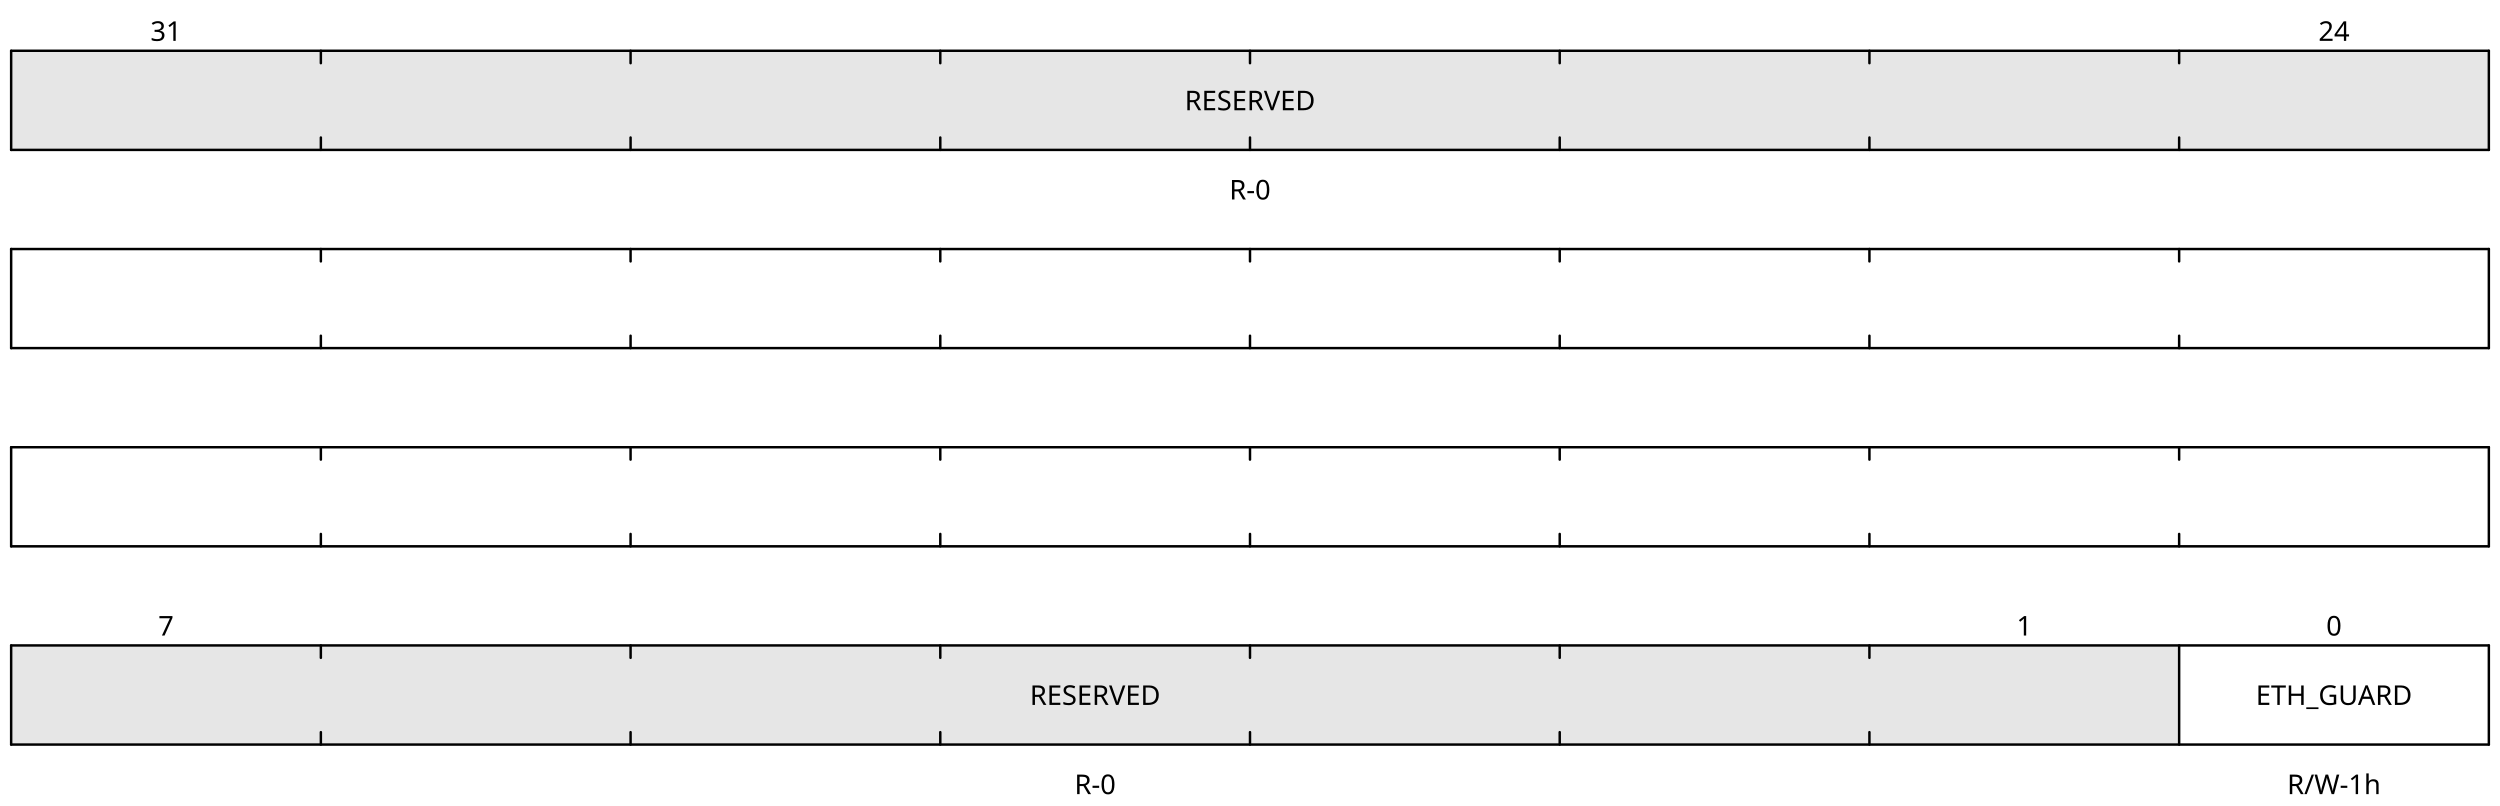
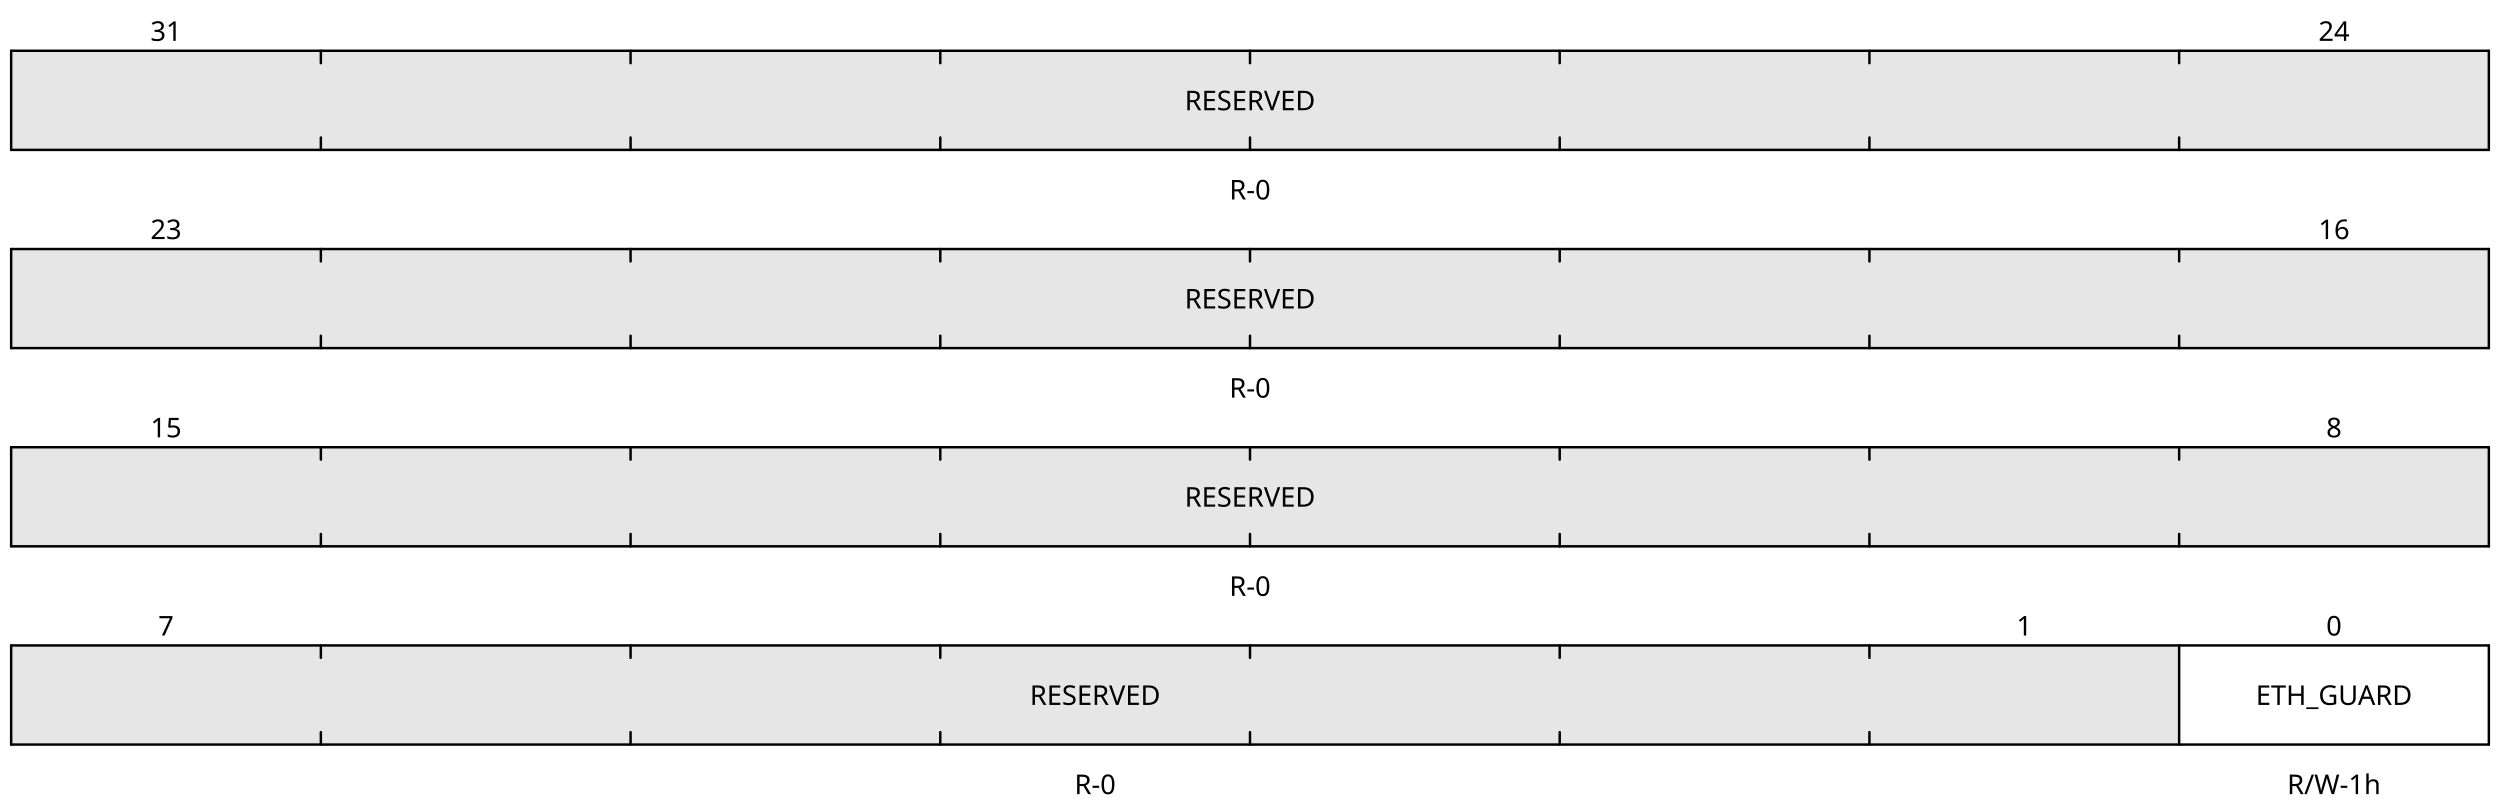
<svg xmlns="http://www.w3.org/2000/svg" baseProfile="full" class="WaveDrom" height="325" version="1.1" viewBox="0,0,1009,325" width="1009">
  <defs />
  <g font-family="sans-serif" font-size="11" font-weight="normal" text-anchor="middle" transform="translate(4.5,240.5)">
    <g stroke="black" stroke-linecap="round" stroke-width="1" transform="translate(0,20.0)">
      <line x1="0" x2="1000" y1="0" y2="0" />
      <line x1="0" x2="0" y1="0" y2="40.0" />
      <line x1="0" x2="1000" y1="40.0" y2="40.0" />
      <line x1="1000.0" x2="1000.0" y1="0" y2="40.0" />
      <line x1="875.0" x2="875.0" y1="0" y2="40.0" />
      <line x1="750.0" x2="750.0" y1="0" y2="5.0" />
      <line x1="750.0" x2="750.0" y1="35.0" y2="40.0" />
      <line x1="625.0" x2="625.0" y1="0" y2="5.0" />
      <line x1="625.0" x2="625.0" y1="35.0" y2="40.0" />
      <line x1="500.0" x2="500.0" y1="0" y2="5.0" />
      <line x1="500.0" x2="500.0" y1="35.0" y2="40.0" />
      <line x1="375.0" x2="375.0" y1="0" y2="5.0" />
      <line x1="375.0" x2="375.0" y1="35.0" y2="40.0" />
      <line x1="250.0" x2="250.0" y1="0" y2="5.0" />
      <line x1="250.0" x2="250.0" y1="35.0" y2="40.0" />
      <line x1="125.0" x2="125.0" y1="0" y2="5.0" />
      <line x1="125.0" x2="125.0" y1="35.0" y2="40.0" />
    </g>
    <g text-anchor="middle">
      <g>
        <g transform="translate(0,20.0)">
          <rect height="40.0" style="fill-opacity:0.1" width="875.0" x="0.0" y="0" />
        </g>
        <g transform="translate(62.5,16.0)">
          <text x="875.0">
            <tspan>0</tspan>
          </text>
          <text x="750.0">
            <tspan>1</tspan>
          </text>
          <text x="0.0">
            <tspan>7</tspan>
          </text>
        </g>
        <g transform="translate(62.5,44.0)">
          <text x="875.0">
            <tspan>ETH_GUARD</tspan>
          </text>
          <text x="375.0">
            <tspan>RESERVED</tspan>
          </text>
        </g>
        <g transform="translate(62.5,80)">
          <text x="875.0">
            <tspan>R/W-1h</tspan>
          </text>
          <text x="375.0">
            <tspan>R-0</tspan>
          </text>
        </g>
      </g>
    </g>
  </g>
  <g font-family="sans-serif" font-size="11" font-weight="normal" text-anchor="middle" transform="translate(4.5,160.5)">
    <g stroke="black" stroke-linecap="round" stroke-width="1" transform="translate(0,20.0)">
      <line x1="0" x2="1000" y1="0" y2="0" />
      <line x1="0" x2="0" y1="0" y2="40.0" />
      <line x1="0" x2="1000" y1="40.0" y2="40.0" />
      <line x1="1000.0" x2="1000.0" y1="0" y2="40.0" />
      <line x1="875.0" x2="875.0" y1="0" y2="5.0" />
      <line x1="875.0" x2="875.0" y1="35.0" y2="40.0" />
      <line x1="750.0" x2="750.0" y1="0" y2="5.0" />
      <line x1="750.0" x2="750.0" y1="35.0" y2="40.0" />
      <line x1="625.0" x2="625.0" y1="0" y2="5.0" />
      <line x1="625.0" x2="625.0" y1="35.0" y2="40.0" />
      <line x1="500.0" x2="500.0" y1="0" y2="5.0" />
      <line x1="500.0" x2="500.0" y1="35.0" y2="40.0" />
      <line x1="375.0" x2="375.0" y1="0" y2="5.0" />
      <line x1="375.0" x2="375.0" y1="35.0" y2="40.0" />
      <line x1="250.0" x2="250.0" y1="0" y2="5.0" />
      <line x1="250.0" x2="250.0" y1="35.0" y2="40.0" />
      <line x1="125.0" x2="125.0" y1="0" y2="5.0" />
      <line x1="125.0" x2="125.0" y1="35.0" y2="40.0" />
    </g>
    <g text-anchor="middle">
      <g>
-         <g transform="translate(0,20.0)" />
-         <g transform="translate(62.5,16.0)" />
-         <g transform="translate(62.5,44.0)" />
-         <g transform="translate(62.5,80)" />
+         <g transform="translate(0,20.0)">
+           <rect height="40.0" style="fill-opacity:0.1" width="1000.0" x="0.0" y="0" />
+         </g>
+         <g transform="translate(62.5,16.0)">
+           <text x="875.0">
+             <tspan>8</tspan>
+           </text>
+           <text x="0.0">
+             <tspan>15</tspan>
+           </text>
+         </g>
+         <g transform="translate(62.5,44.0)">
+           <text x="437.5">
+             <tspan>RESERVED</tspan>
+           </text>
+         </g>
+         <g transform="translate(62.5,80)">
+           <text x="437.5">
+             <tspan>R-0</tspan>
+           </text>
+         </g>
      </g>
    </g>
  </g>
  <g font-family="sans-serif" font-size="11" font-weight="normal" text-anchor="middle" transform="translate(4.5,80.5)">
    <g stroke="black" stroke-linecap="round" stroke-width="1" transform="translate(0,20.0)">
      <line x1="0" x2="1000" y1="0" y2="0" />
      <line x1="0" x2="0" y1="0" y2="40.0" />
      <line x1="0" x2="1000" y1="40.0" y2="40.0" />
      <line x1="1000.0" x2="1000.0" y1="0" y2="40.0" />
      <line x1="875.0" x2="875.0" y1="0" y2="5.0" />
      <line x1="875.0" x2="875.0" y1="35.0" y2="40.0" />
      <line x1="750.0" x2="750.0" y1="0" y2="5.0" />
      <line x1="750.0" x2="750.0" y1="35.0" y2="40.0" />
      <line x1="625.0" x2="625.0" y1="0" y2="5.0" />
      <line x1="625.0" x2="625.0" y1="35.0" y2="40.0" />
      <line x1="500.0" x2="500.0" y1="0" y2="5.0" />
      <line x1="500.0" x2="500.0" y1="35.0" y2="40.0" />
      <line x1="375.0" x2="375.0" y1="0" y2="5.0" />
      <line x1="375.0" x2="375.0" y1="35.0" y2="40.0" />
      <line x1="250.0" x2="250.0" y1="0" y2="5.0" />
      <line x1="250.0" x2="250.0" y1="35.0" y2="40.0" />
      <line x1="125.0" x2="125.0" y1="0" y2="5.0" />
      <line x1="125.0" x2="125.0" y1="35.0" y2="40.0" />
    </g>
    <g text-anchor="middle">
      <g>
-         <g transform="translate(0,20.0)" />
-         <g transform="translate(62.5,16.0)" />
-         <g transform="translate(62.5,44.0)" />
-         <g transform="translate(62.5,80)" />
+         <g transform="translate(0,20.0)">
+           <rect height="40.0" style="fill-opacity:0.1" width="1000.0" x="0.0" y="0" />
+         </g>
+         <g transform="translate(62.5,16.0)">
+           <text x="875.0">
+             <tspan>16</tspan>
+           </text>
+           <text x="0.0">
+             <tspan>23</tspan>
+           </text>
+         </g>
+         <g transform="translate(62.5,44.0)">
+           <text x="437.5">
+             <tspan>RESERVED</tspan>
+           </text>
+         </g>
+         <g transform="translate(62.5,80)">
+           <text x="437.5">
+             <tspan>R-0</tspan>
+           </text>
+         </g>
      </g>
    </g>
  </g>
  <g font-family="sans-serif" font-size="11" font-weight="normal" text-anchor="middle" transform="translate(4.5,0.5)">
    <g stroke="black" stroke-linecap="round" stroke-width="1" transform="translate(0,20.0)">
      <line x1="0" x2="1000" y1="0" y2="0" />
      <line x1="0" x2="0" y1="0" y2="40.0" />
      <line x1="0" x2="1000" y1="40.0" y2="40.0" />
      <line x1="1000.0" x2="1000.0" y1="0" y2="40.0" />
      <line x1="875.0" x2="875.0" y1="0" y2="5.0" />
      <line x1="875.0" x2="875.0" y1="35.0" y2="40.0" />
      <line x1="750.0" x2="750.0" y1="0" y2="5.0" />
      <line x1="750.0" x2="750.0" y1="35.0" y2="40.0" />
      <line x1="625.0" x2="625.0" y1="0" y2="5.0" />
      <line x1="625.0" x2="625.0" y1="35.0" y2="40.0" />
      <line x1="500.0" x2="500.0" y1="0" y2="5.0" />
      <line x1="500.0" x2="500.0" y1="35.0" y2="40.0" />
      <line x1="375.0" x2="375.0" y1="0" y2="5.0" />
      <line x1="375.0" x2="375.0" y1="35.0" y2="40.0" />
      <line x1="250.0" x2="250.0" y1="0" y2="5.0" />
      <line x1="250.0" x2="250.0" y1="35.0" y2="40.0" />
      <line x1="125.0" x2="125.0" y1="0" y2="5.0" />
      <line x1="125.0" x2="125.0" y1="35.0" y2="40.0" />
    </g>
    <g text-anchor="middle">
      <g>
        <g transform="translate(0,20.0)">
          <rect height="40.0" style="fill-opacity:0.1" width="1000.0" x="0.0" y="0" />
        </g>
        <g transform="translate(62.5,16.0)">
          <text x="875.0">
            <tspan>24</tspan>
          </text>
          <text x="0.0">
            <tspan>31</tspan>
          </text>
        </g>
        <g transform="translate(62.5,44.0)">
          <text x="437.5">
            <tspan>RESERVED</tspan>
          </text>
        </g>
        <g transform="translate(62.5,80)">
          <text x="437.5">
            <tspan>R-0</tspan>
          </text>
        </g>
      </g>
    </g>
  </g>
</svg>
